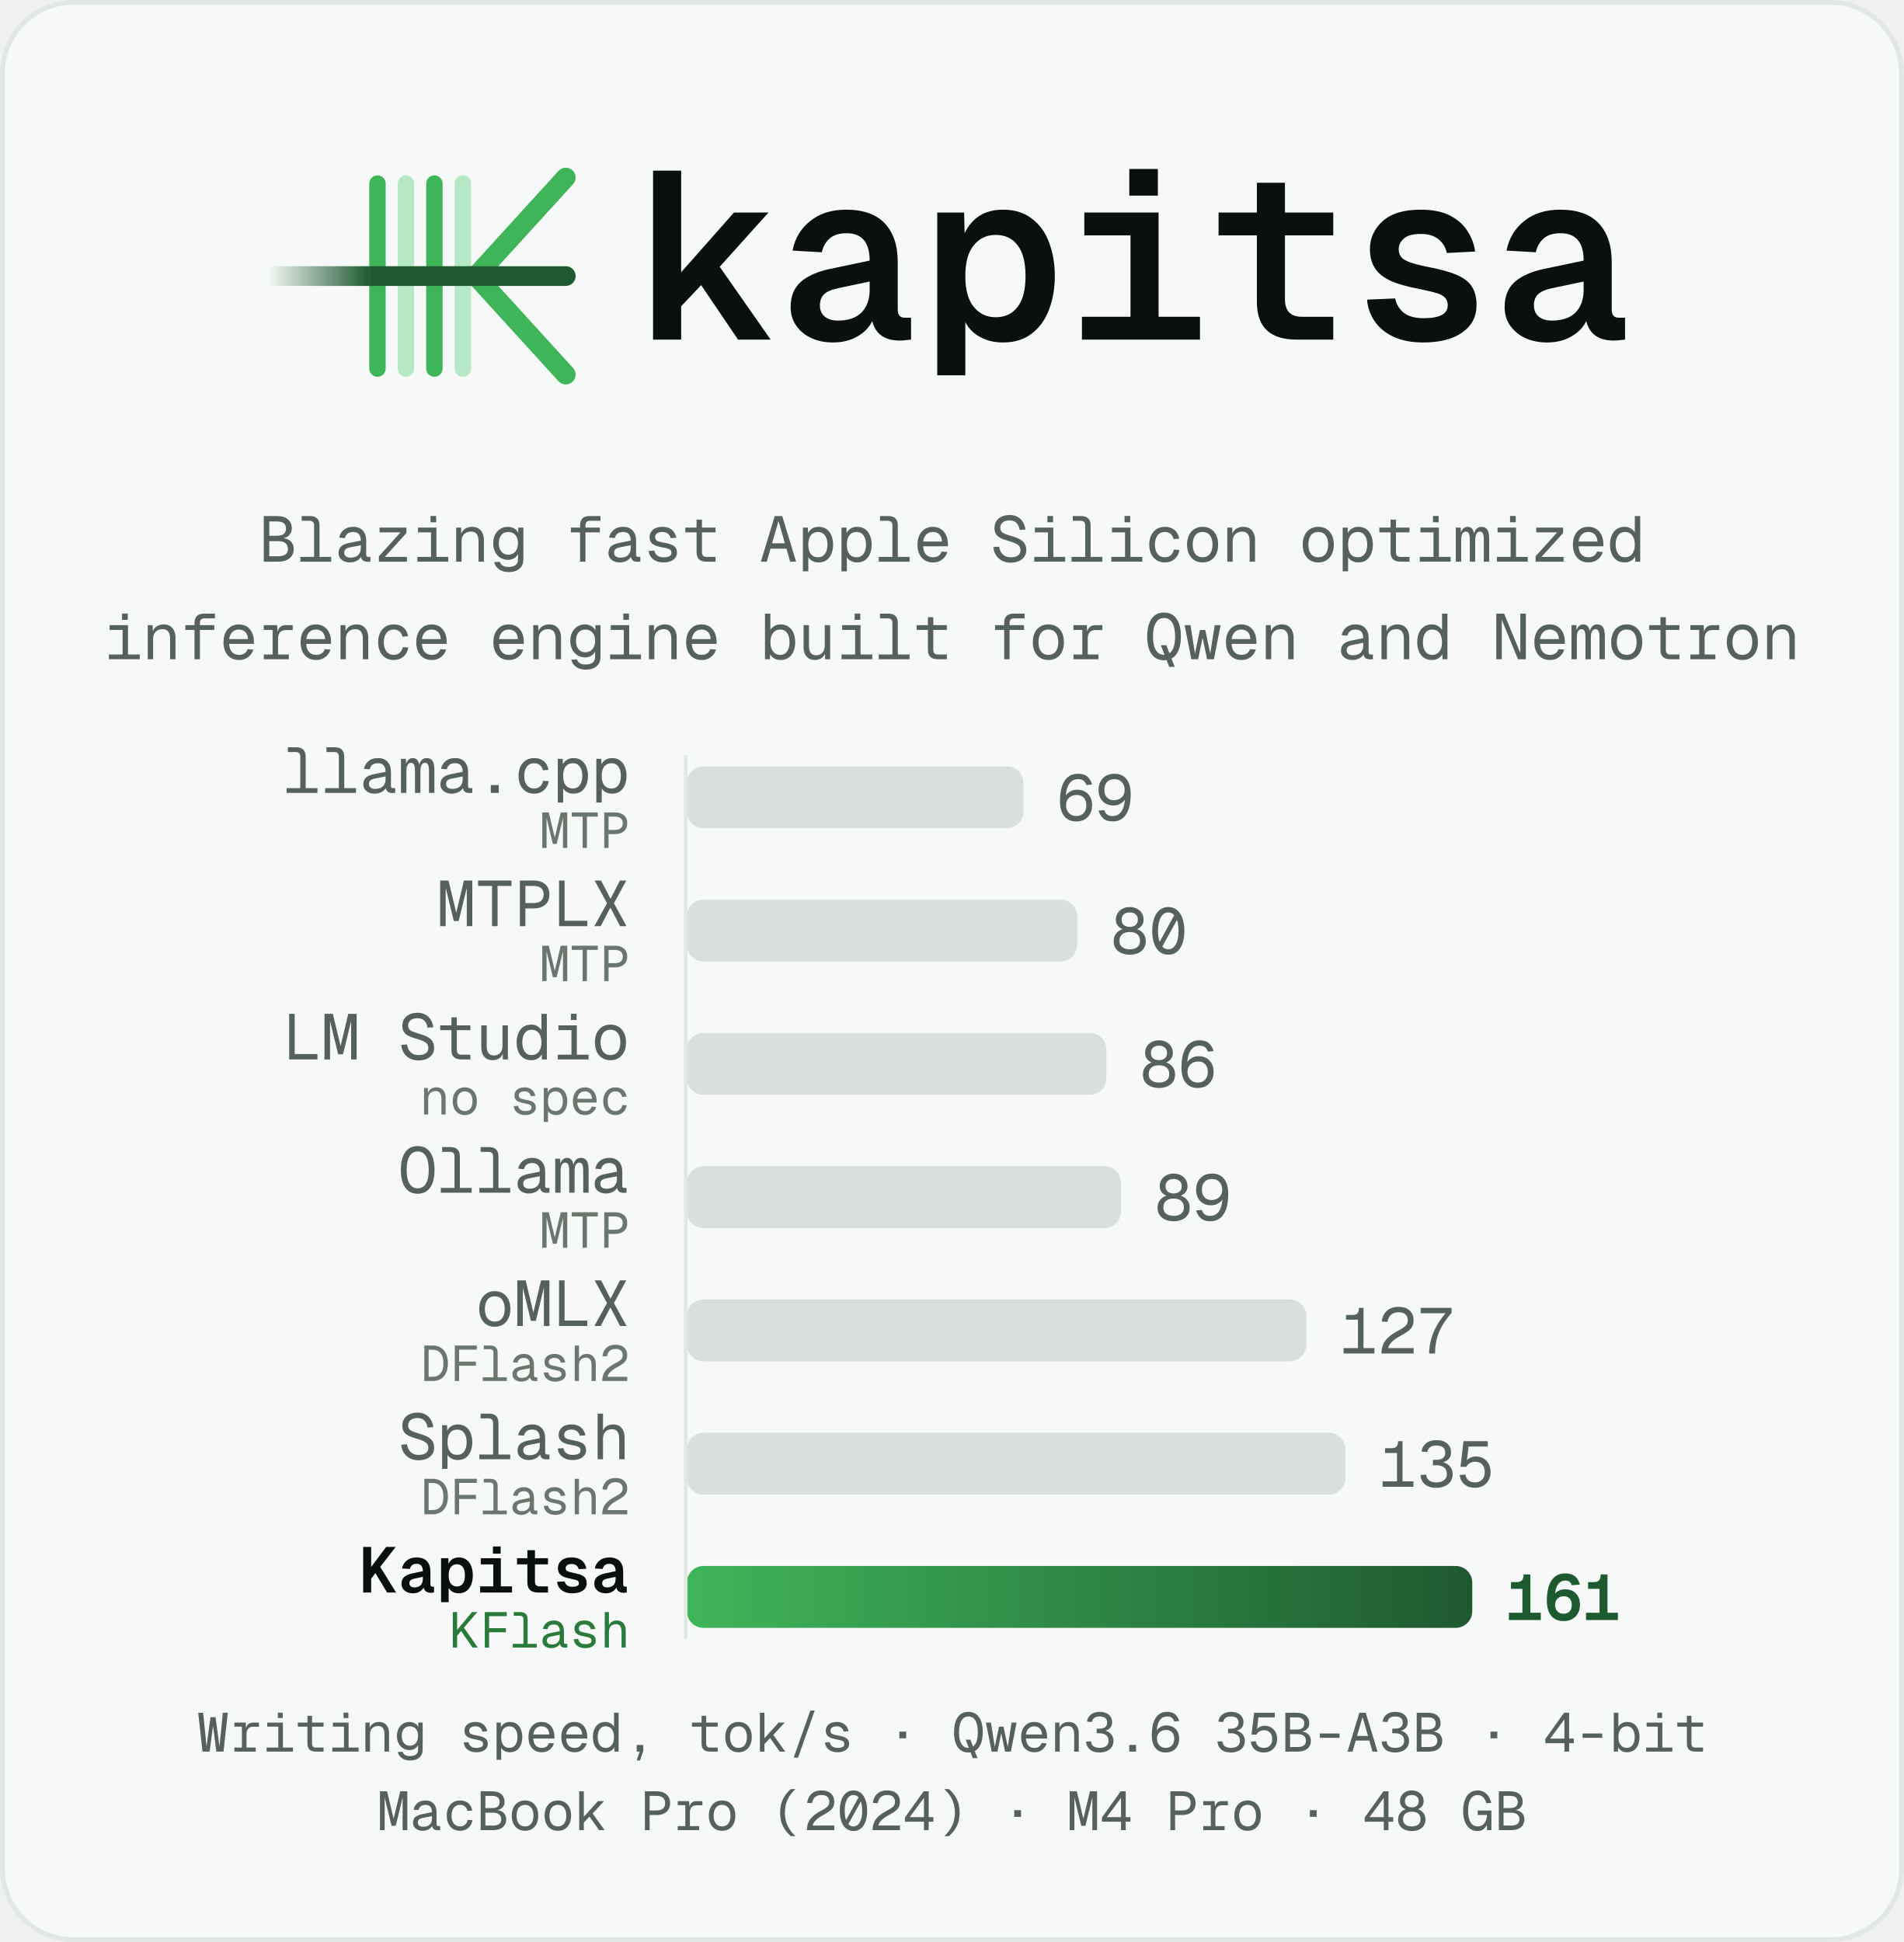
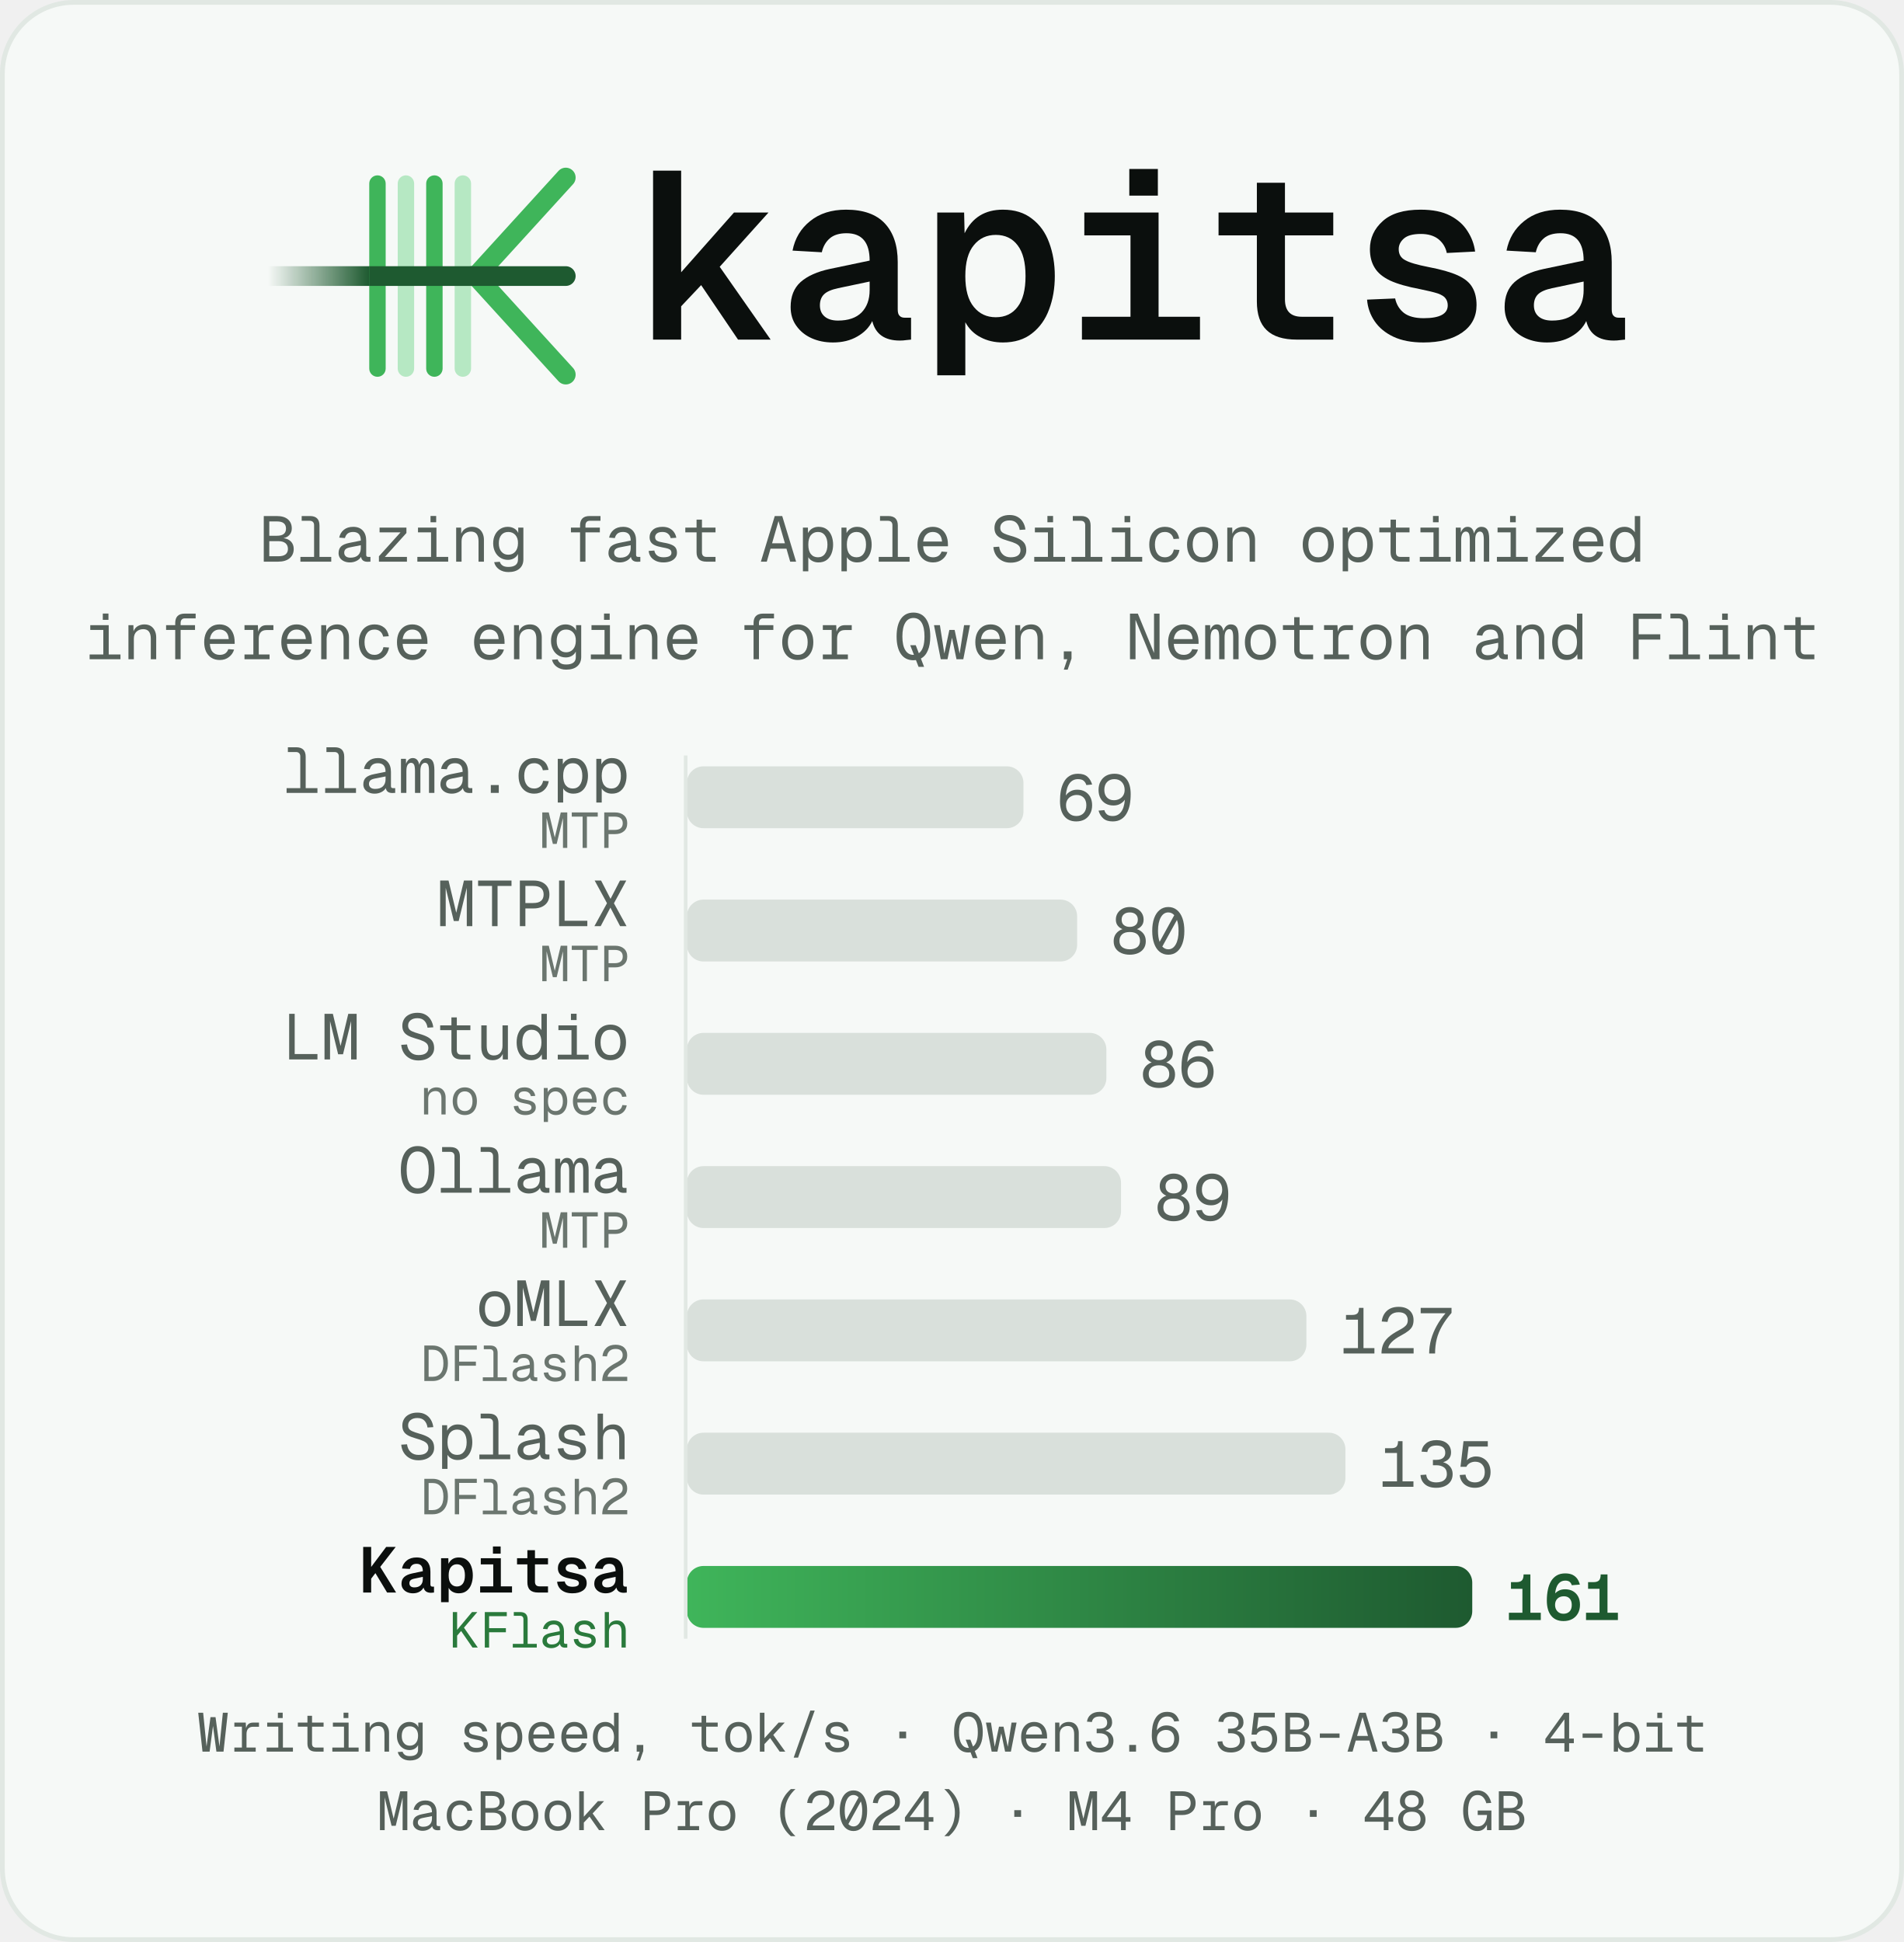
<svg xmlns="http://www.w3.org/2000/svg" width="800" height="816" viewBox="0 0 800 816" role="img" aria-labelledby="t d">
  <style>.f-bg{fill:#FFFFFF}.s-bg{stroke:#FFFFFF}.c-bg{stop-color:#FFFFFF}.f-card{fill:#F6F9F7}.s-card{stroke:#F6F9F7}.c-card{stop-color:#F6F9F7}.f-edge{fill:#E1E8E3}.s-edge{stroke:#E1E8E3}.c-edge{stop-color:#E1E8E3}.f-hi{fill:#1E5A30}.s-hi{stroke:#1E5A30}.c-hi{stop-color:#1E5A30}.f-main{fill:#3FB55A}.s-main{stroke:#3FB55A}.c-main{stop-color:#3FB55A}.f-dim{fill:#B6E8C3}.s-dim{stroke:#B6E8C3}.c-dim{stop-color:#B6E8C3}.f-text{fill:#0B0F0D}.s-text{stroke:#0B0F0D}.c-text{stop-color:#0B0F0D}.f-muted{fill:#56615B}.s-muted{stroke:#56615B}.c-muted{stop-color:#56615B}.f-bar{fill:#D9E0DB}.s-bar{stroke:#D9E0DB}.c-bar{stop-color:#D9E0DB}.f-rule{fill:#E1E8E3}.s-rule{stroke:#E1E8E3}.c-rule{stop-color:#E1E8E3}.f-method{fill:#6B766F}.s-method{stroke:#6B766F}.c-method{stop-color:#6B766F}.f-kmethod{fill:#2A7A3C}.s-kmethod{stroke:#2A7A3C}.c-kmethod{stop-color:#2A7A3C}@media (prefers-color-scheme:dark){.f-bg{fill:#0B0F0D}.s-bg{stroke:#0B0F0D}.c-bg{stop-color:#0B0F0D}.f-card{fill:#0B0F0D}.s-card{stroke:#0B0F0D}.c-card{stop-color:#0B0F0D}.f-edge{fill:#1F2924}.s-edge{stroke:#1F2924}.c-edge{stop-color:#1F2924}.f-hi{fill:#9DF0B0}.s-hi{stroke:#9DF0B0}.c-hi{stop-color:#9DF0B0}.f-main{fill:#3FB55A}.s-main{stroke:#3FB55A}.c-main{stop-color:#3FB55A}.f-dim{fill:#1E5A30}.s-dim{stroke:#1E5A30}.c-dim{stop-color:#1E5A30}.f-text{fill:#E8EEE9}.s-text{stroke:#E8EEE9}.c-text{stop-color:#E8EEE9}.f-muted{fill:#8A9690}.s-muted{stroke:#8A9690}.c-muted{stop-color:#8A9690}.f-bar{fill:#29332E}.s-bar{stroke:#29332E}.c-bar{stop-color:#29332E}.f-rule{fill:#1F2924}.s-rule{stroke:#1F2924}.c-rule{stop-color:#1F2924}.f-method{fill:#76827B}.s-method{stroke:#76827B}.c-method{stop-color:#76827B}.f-kmethod{fill:#3FB55A}.s-kmethod{stroke:#3FB55A}.c-kmethod{stop-color:#3FB55A}}</style>
  <defs>
    <linearGradient id="hnin" x1="0" x2="46.25" y1="0" y2="0" gradientUnits="userSpaceOnUse">
      <stop offset="0" class="c-hi" stop-opacity="0" />
      <stop offset="1" class="c-hi" />
    </linearGradient>
    <linearGradient id="hnk" x1="0" x2="1" y1="0" y2="0">
      <stop offset="0" class="c-main" />
      <stop offset="1" class="c-hi" />
    </linearGradient>
    <path id="gs0" d="m70 0v710h118v-427l222 251h145l-205-228 214-306h-137l-155 229-84-89v-140z" />
    <path id="gs1" d="m226-12q-50 0-90 18-40 18-64 52-24 33-24 79 0 67 42 105 43 38 123 55l167 35q0 115-97 115-46 0-71-22-25-22-33-58l-123 7q15 77 74 124 59 48 151 48 109 0 163-58 54-58 54-162v-199q0-20 8-27 7-8 22-8h26v-92q-6-1-20-2-13-2-27-2-96 0-116 82-19-40-63-65-43-25-102-25zm21 92q65 0 99 34 34 35 34 94v36l-133-28q-42-9-59-26-17-17-17-46 0-30 20-47 20-17 56-17z" />
    <path id="gs2" d="m64-150v684h113l2-87q48 99 161 99 74 0 122-38 49-37 72-100 24-64 24-141 0-77-24-140-23-63-72-101-48-38-122-38-53 0-94 22-41 21-64 63v-223zm246 244q59 0 92 44 33 43 33 129 0 86-33 129-33 44-92 44-57 0-92-43-36-43-36-130 0-87 36-130 35-43 92-43z" />
    <path id="gs3" d="m72 0v96h204v342h-194v96h312v-438h174v-96zm199 605v112h120v-112z" />
    <path id="gs4" d="m375 0q-86 0-127 40-41 39-41 120v278h-161v96h161v125h118v-125h203v-96h-203v-269q0-73 71-73h132v-96z" />
    <path id="gs5" d="m307-12q-75 0-126 24-51 24-79 65-28 41-32 91l118 5q8-38 37-61 29-22 83-22 101 0 101 54 0 17-9 29-8 12-33 21-25 8-74 18-80 15-126 36-46 22-65 54-20 32-20 78 0 70 54 118 53 48 159 48 76 0 124-25 48-25 73-65 26-40 32-86l-119-6q-7 35-35 58-28 22-74 22-49 0-71-19-22-19-22-45 0-32 27-46 26-15 98-29 79-15 123-35 44-20 61-50 18-30 18-75 0-73-60-115-60-42-163-42z" />
    <path id="gr6" d="m90 0v710h200q117 0 176-52 60-52 60-142 0-58-35-98-35-41-94-52 75-10 117-54 42-45 42-114 0-92-64-145-64-53-177-53zm86 403h118q74 0 108 29 34 29 34 82 0 54-34 83-34 29-108 29h-118zm0-319h140q77 0 114 30 36 30 36 84 0 57-38 89-38 32-112 32h-140z" />
    <path id="gr7" d="m60 0v74h213v494q0 32-18 50-18 18-50 18h-125v74h129q148 0 148-148v-488h183v-74z" />
    <path id="gr8" d="m230-12q-50 0-90 18-40 18-63 50-23 33-23 76 0 68 40 106 41 37 128 54l178 36q0 68-30 101-31 33-88 33-55 0-86-24-31-25-43-71l-89 7q15 75 72 122 56 46 146 46 96 0 149-58 53-57 53-158v-220q0-18 8-25 8-7 24-7h34v-74q-16-2-44-2-42 0-68 17-25 17-34 55l-1 5q-21-39-69-63-47-24-104-24zm8 74q81 0 122 41 40 41 40 107v46l-162-32q-54-10-75-30-21-21-21-54 0-37 26-58 25-20 70-20z" />
    <path id="gr9" d="m82 0v84l336 372h-326v74h418v-84l-336-372h344v-74z" />
    <path id="gra" d="m80 0v74h213v382h-203v74h287v-456h183v-74zm205 613v98h88v-98z" />
    <path id="grb" d="m84 0v530h77l2-95q21 54 67 81 47 26 102 26 61 0 102-27 40-27 61-73 21-45 21-101v-341h-84v317q0 74-29 113-29 38-89 38-61 0-104-38-42-39-42-113v-317z" />
    <path id="grc" d="m297-162q-85 0-145 42-60 42-77 112l88 6q12-37 43-58 30-22 91-22 72 0 111 29 38 29 38 87v86q-19-42-61-67-42-25-94-25-67 0-119 33-53 33-82 91-30 58-30 133 0 76 29 133 29 58 81 91 51 33 117 33 56 0 101-26 44-26 62-70v84h80v-494q0-93-62-146-61-52-171-52zm-2 270q68 0 109 48 41 47 42 129 2 82-40 129-42 48-111 48-70 0-109-48-38-47-38-129 0-82 40-129 39-48 107-48z" />
    <path id="grd" d="m212 0v456h-142v74h142v34q0 71 36 108 37 38 112 38h170v-74h-170q-31 0-48-20-16-19-16-52v-34h224v-74h-224v-456z" />
    <path id="gre" d="m310-12q-69 0-119 24-50 24-79 64-28 41-32 91l88 6q8-49 44-77 35-28 98-28 59 0 92 17 32 17 32 53 0 23-11 38-11 15-41 26-30 10-88 20-77 14-120 34-44 21-62 52-18 31-18 74 0 69 52 114 52 46 149 46 66 0 111-24 44-23 70-62 26-38 34-84l-88-6q-9 42-42 69-32 27-86 27-58 0-86-23-28-23-28-57 0-40 30-57 30-17 102-29 82-13 127-34 45-20 63-50 18-30 18-74 0-47-28-80-27-34-74-52-48-18-108-18z" />
    <path id="grf" d="m378 0q-153 0-153 146v310h-175v74h175v124h84v-124h211v-74h-211v-310q0-72 69-72h142v-74z" />
    <path id="gr10" d="m26 0l216 710h116l216-710h-92l-58 202h-248l-58-202zm274 632l-100-346h200z" />
    <path id="gr11" d="m80-150v680h78l1-85q24 47 67 72 42 25 96 25 79 0 130-39 50-39 74-102 24-63 24-136 0-73-24-136-24-63-74-102-51-39-130-39-52 0-94 22-43 22-64 60v-220zm234 218q69 0 108 52 40 52 40 145 0 93-40 145-39 52-108 52-69 0-110-50-40-49-40-147 0-97 40-147 40-50 110-50z" />
    <path id="gr12" d="m306-12q-75 0-130 34-54 34-84 96-29 63-29 147 0 84 29 146 30 62 84 97 53 34 126 34 69 0 122-32 53-33 83-95 30-62 30-151v-25h-386q5-85 45-128 41-43 110-43 52 0 86 24 33 25 46 65l90-7q-21-71-80-116-58-46-142-46zm-155 325h294q-6 77-45 113-39 36-98 36-61 0-100-38-40-37-51-111z" />
    <path id="gr13" d="m311-16q-75 0-133 31-58 31-93 85-35 55-41 127l90 6q11-79 58-122 46-43 121-43 74 0 113 28 40 29 40 81 0 34-16 59-15 24-58 46-42 21-125 44-74 21-119 46-46 26-66 62-21 37-21 90 0 60 29 106 28 45 81 70 53 26 126 26 73 0 125-30 52-29 82-80 31-51 39-116l-90-6q-9 65-47 106-39 42-111 42-66 0-105-32-39-31-39-82 0-33 15-54 14-22 51-38 37-17 104-36 87-24 139-54 51-30 74-71 22-41 22-100 0-56-31-99-31-44-86-68-55-24-128-24z" />
    <path id="gr14" d="m314-12q-74 0-129 34-55 34-85 96-30 63-30 147 0 84 30 146 30 62 85 97 55 34 129 34 89 0 148-48 58-47 74-136l-88-6q-12 53-48 82-35 28-86 28-73 0-114-52-42-53-42-145 0-92 42-145 41-52 114-52 51 0 88 30 38 30 50 90l88-6q-16-88-76-141-61-53-150-53z" />
    <path id="gr15" d="m300-12q-73 0-128 34-54 34-84 96-30 63-30 147 0 85 30 147 30 62 84 96 55 34 128 34 73 0 128-34 54-34 84-96 30-62 30-147 0-84-30-147-30-62-84-96-55-34-128-34zm0 80q73 0 114 52 40 53 40 145 0 92-40 145-41 52-114 52-73 0-114-52-40-53-40-145 0-92 40-145 41-52 114-52z" />
    <path id="gr16" d="m40 0v530h77l2-78q14 42 41 66 26 24 64 24 79 0 99-99l1-6q13 49 42 77 30 28 72 28 64 0 93-44 29-44 29-146v-352h-84v340q0 71-15 100-15 28-47 28-31 0-52-31-20-31-20-99v-338h-84v340q0 68-14 98-15 30-48 30-31 0-52-31-20-31-20-99v-338z" />
    <path id="gr17" d="m267-12q-70 0-121 34-51 34-78 96-28 62-28 147 0 85 28 147 27 62 78 96 51 34 121 34 56 0 98-26 42-27 61-60v254h84v-710h-76l-3 79q-23-43-66-67-43-24-98-24zm5 80q72 0 113 53 41 53 41 144 0 92-41 145-41 52-115 52-65 0-104-52-38-53-38-145 0-91 38-144 39-53 106-53z" />
    <path id="gr18" d="m90 0v74h138v382h-138v74h208l6-103q25 103 127 103h109v-76h-108q-58 0-89-34-31-35-31-100v-246h168v-74z" />
-     <path id="gr19" d="m333-12q-55 0-98 24-43 24-66 67l-3-79h-76v710h84v-254q19 33 61 60 42 26 98 26 70 0 121-34 51-34 78-96 28-62 28-147 0-85-28-147-27-62-78-96-51-34-121-34zm-5 80q67 0 106 53 38 53 38 144 0 92-38 145-39 52-104 52-73 0-114-52-42-53-42-145 0-91 41-144 41-53 113-53z" />
-     <path id="gr1a" d="m263-12q-79 0-126 54-47 53-47 147v341h84v-318q0-77 28-114 27-36 84-36 62 0 98 40 36 41 36 112v316h84v-530h-80v86q-44-98-161-98z" />
-     <path id="gr1b" d="m300-16q-126 0-194 96-68 96-68 274 0 179 68 276 68 96 194 96 126 0 194-96 68-97 68-276 0-131-38-218-37-88-108-125l50-130h-86l-41 106q-19-3-39-3zm0 84q4 0 8 0l-58 150h86l48-125q88 63 88 261 0 140-44 214-45 74-128 74-82 0-127-74-45-74-45-214 0-139 45-212 45-74 127-74z" />
-     <path id="gr1c" d="m125 0l-105 530h92l69-442 78 368h82l78-368 69 442h92l-104-530h-106l-70 334-70-334z" />
-     <path id="gr1d" d="m70 0v710h122l252-613v613h86v-710h-122l-252 613v-613z" />
+     <path id="gr19" d="m300-16q-126 0-194 96-68 96-68 274 0 179 68 276 68 96 194 96 126 0 194-96 68-97 68-276 0-131-38-218-37-88-108-125l50-130h-86l-41 106q-19-3-39-3zm0 84q4 0 8 0l-58 150h86l48-125q88 63 88 261 0 140-44 214-45 74-128 74-82 0-127-74-45-74-45-214 0-139 45-212 45-74 127-74z" />
+     <path id="gr1a" d="m125 0l-105 530h92l69-442 78 368h82l78-368 69 442h92l-104-530h-106l-70 334-70-334z" />
+     <path id="gr1b" d="m240-162l54 162h-54v122h120v-112l-60-172z" />
+     <path id="gr1c" d="m70 0v710h122l252-613v613h86v-710h-122l-252 613v-613z" />
+     <path id="gr1d" d="m100 0v710h440v-82h-354v-240h336v-82h-336v-306z" />
    <path id="gr1e" d="m238 0v122h124v-122z" />
    <path id="gr1f" d="m262 80l-126 517v-597h-86v710h130l120-501 120 501h130v-710h-86v597l-126-517z" />
    <path id="gr20" d="m257 0v626h-217v84h520v-84h-217v-626z" />
    <path id="gr21" d="m90 0v710h216q111 0 178-58 66-57 66-159 0-102-66-159-67-58-178-58h-130v-276zm86 360h120q84 0 124 34 40 35 40 99 0 65-40 99-40 34-124 34h-120z" />
    <path id="gr22" d="m302-16q-120 0-186 82-66 82-66 234 0 88 14 165 15 77 48 135 32 59 86 92 53 34 132 34 95 0 147-46 52-47 73-122l-90-8q-12 42-42 67-29 25-88 25-80 0-129-62-49-62-60-186l-1-7q26 39 72 65 45 26 106 26 70 0 122-30 52-30 81-84 29-55 29-128 0-78-32-134-31-57-86-88-56-30-130-30zm2 84q70 0 113 44 43 45 43 124 0 74-40 117-41 43-108 43-48 0-86-20-38-19-60-55-22-36-22-85 0-73 44-120 43-48 116-48z" />
    <path id="gr23" d="m298 726q120 0 186-82 66-82 66-234 0-88-14-165-15-77-48-135-32-59-86-92-53-34-132-34-94 0-146 46-53 47-74 122l90 8q12-42 42-67 30-25 88-25 80 0 129 62 49 62 60 186l1 7q-26-39-72-65-45-26-106-26-70 0-122 30-52 30-81 84-29 55-29 128 0 78 32 134 31 57 87 88 56 30 129 30zm-2-84q-70 0-113-44-43-44-43-124 0-73 40-116 41-44 108-44 48 0 86 20 38 19 60 55 22 36 22 85 0 74-43 121-43 47-117 47z" />
    <path id="gr24" d="m100 0v710h86v-626h354v-84z" />
    <path id="gr25" d="m50 0l196 357-192 353h100l147-285 147 285h98l-192-354 196-356h-100l-151 289-151-289z" />
    <path id="gr26" d="m300-16q-70 0-127 24-57 24-90 71-33 47-33 116 0 69 37 117 37 48 100 70-47 19-75 56-28 36-28 93 0 56 28 100 28 44 76 69 49 26 112 26 63 0 112-26 49-25 76-69 28-44 28-100 0-57-28-93-28-37-75-56 63-22 100-70 37-48 37-117 0-69-33-116-33-47-89-71-57-24-128-24zm0 433q57 0 92 29 34 28 34 85 0 51-34 81-33 30-92 30-58 0-92-30-34-30-34-81 0-57 34-85 35-29 92-29zm0-349q70 0 115 32 45 33 45 100 0 62-40 100-40 37-120 37-79 0-120-37-40-38-40-100 0-67 45-100 45-32 115-32z" />
    <path id="gr27" d="m300-16q-77 0-134 45-56 45-86 128-30 83-30 197 0 115 30 198 30 83 86 128 57 46 134 46 78 0 134-46 56-45 86-128 30-83 30-198 0-114-30-197-30-83-86-128-56-45-134-45zm-160 370q0-100 25-170l228 415q-39 43-93 43-74 0-117-78-43-77-43-210zm160-286q74 0 117 78 43 77 43 208 0 101-25 171l-228-414q39-43 93-43z" />
-     <path id="gr28" d="m300-16q-126 0-194 96-68 96-68 274 0 179 68 276 68 96 194 96 126 0 194-96 68-97 68-276 0-178-68-274-68-96-194-96zm0 84q83 0 128 74 44 73 44 212 0 140-44 214-45 74-128 74-82 0-127-74-45-74-45-214 0-139 45-212 45-74 127-74z" />
-     <path id="gr29" d="m90 0v710h168q92 0 160-42 69-41 106-120 38-80 38-194 0-114-38-193-37-79-106-120-68-41-160-41zm86 84h77q104 0 161 68 58 67 58 202 0 135-58 204-57 68-161 68h-77z" />
-     <path id="gr2a" d="m100 0v710h440v-82h-354v-240h336v-82h-336v-306z" />
+     <path id="gr28" d="m263-12q-79 0-126 54-47 53-47 147v341h84v-318q0-77 28-114 27-36 84-36 62 0 98 40 36 41 36 112v316h84v-530h-80v86q-44-98-161-98z" />
+     <path id="gr29" d="m300-16q-126 0-194 96-68 96-68 274 0 179 68 276 68 96 194 96 126 0 194-96 68-97 68-276 0-178-68-274-68-96-194-96zm0 84q83 0 128 74 44 73 44 212 0 140-44 214-45 74-128 74-82 0-127-74-45-74-45-214 0-139 45-212 45-74 127-74z" />
+     <path id="gr2a" d="m90 0v710h168q92 0 160-42 69-41 106-120 38-80 38-194 0-114-38-193-37-79-106-120-68-41-160-41zm86 84h77q104 0 161 68 58 67 58 202 0 135-58 204-57 68-161 68h-77z" />
    <path id="gr2b" d="m100 0v710h84v-263q21 49 63 72 42 23 96 23 86 0 131-56 46-56 46-145v-341h-84v317q0 151-111 151-64 0-103-39-38-39-38-113v-316z" />
    <path id="gr2c" d="m50 0q0 75 24 136 23 60 82 115 60 55 166 111 49 26 79 48 30 22 44 47 14 25 14 61 0 55-35 90-36 34-107 34-75 0-119-39-43-39-54-111l-90 6q12 104 80 166 68 62 183 62 110 0 171-57 61-57 61-149 0-54-18-94-18-39-61-73-42-34-116-73-96-51-146-103-49-52-52-93h394v-84z" />
    <path id="gr2d" d="m60 0v84h224v442h-186v74h96q57 0 82 25 24 25 24 85h70v-626h170v-84z" />
    <path id="gr2e" d="m192 0q0 110 30 220 31 109 88 212 57 103 136 194h-386v84h480v-78q-89-102-146-202-57-99-84-204-26-106-26-226z" />
    <path id="gr2f" d="m294-16q-115 0-177 56-62 55-67 143l89 6q6-65 49-93 42-28 106-28 43 0 81 12 38 13 61 42 24 28 24 76 0 71-46 104-46 33-115 33h-56v84h56q37 0 68 11 31 11 49 36 19 24 19 64 0 55-35 84-35 28-101 28-67 0-101-27-35-27-42-74l-90 6q10 80 70 129 60 50 163 50 104 0 165-52 61-51 61-140 0-114-123-152 69-19 108-68 40-48 40-116 0-68-33-116-33-48-91-73-58-25-132-25z" />
    <path id="gr30" d="m298-16q-69 0-120 25-52 25-82 70-31 45-36 104l90 6q8-60 48-91 39-30 100-30 69 0 110 42 42 43 42 118 0 75-40 118-39 44-110 44-42 0-80-20-39-21-56-59h-92l47 399h378v-84h-299l-26-214q26 30 64 45 38 15 76 15 68 0 120-32 51-31 80-86 28-55 28-126 0-71-31-126-31-56-85-87-55-31-126-31z" />
    <path id="gs31" d="m52 0v710h124v-312l234 312h148l-241-311 247-399h-140l-182 302-66-86v-216z" />
    <path id="gr32" d="m60 0v710h86v-356l298 356h106l-267-312 277-398h-106l-228 331-80-93v-238z" />
    <path id="gs33" d="m52 0v114h210v372h-178v104h84q60 0 86 27 26 27 26 93h106v-596h162v-114z" />
    <path id="gs34" d="m302-16q-126 0-193 84-67 83-67 236 0 89 16 166 15 76 49 134 34 57 89 90 54 32 132 32 68 0 114-22 46-23 74-62 27-40 40-90l-126-10q-9 32-32 52-23 20-70 20-63 0-104-48-41-47-53-151 26 28 65 46 39 18 91 18 70 0 122-30 52-30 81-84 28-54 28-126 0-78-32-135-32-58-90-89-57-31-134-31zm-1 114q60 0 95 36 34 35 34 102 0 62-32 98-32 36-91 36-61 0-99-36-38-37-38-99 0-58 35-97 35-40 96-40z" />
    <path id="gr35" d="m108 0l-78 710h90l62-617 72 537h92l72-537 62 617h90l-78-710h-130l-62 469-62-469z" />
-     <path id="gr36" d="m240-162l54 162h-54v122h120v-112l-60-172z" />
-     <path id="gr37" d="m90 0v710h84v-465l258 285h112l-209-225 219-305h-102l-174 248-104-110v-138z" />
-     <path id="gr38" d="m108-110l304 860h80l-304-860z" />
-     <path id="gr39" d="m238 243v122h124v-122z" />
-     <path id="gr3a" d="m120 252v79h360v-79z" />
-     <path id="gr3b" d="m388 0v154h-348v78l342 478h92v-472h86v-84h-86v-154zm-260 238h260v352z" />
+     <path id="gr36" d="m90 0v710h84v-465l258 285h112l-209-225 219-305h-102l-174 248-104-110v-138z" />
+     <path id="gr37" d="m108-110l304 860h80l-304-860z" />
+     <path id="gr38" d="m238 243v122h124v-122z" />
+     <path id="gr39" d="m120 252v79h360v-79z" />
+     <path id="gr3a" d="m388 0v154h-348v78l342 478h92v-472h86v-84h-86v-154zm-260 238h260v352z" />
+     <path id="gr3b" d="m333-12q-55 0-98 24-43 24-66 67l-3-79h-76v710h84v-254q19 33 61 60 42 26 98 26 70 0 121-34 51-34 78-96 28-62 28-147 0-85-28-147-27-62-78-96-51-34-121-34zm-5 80q67 0 106 53 38 53 38 144 0 92-38 145-39 52-104 52-73 0-114-52-42-53-42-145 0-91 41-144 41-53 113-53z" />
    <path id="gr3c" d="m356-110q-78 69-120 140-43 72-60 144-16 73-16 146 0 73 16 146 17 72 60 144 42 71 120 140h84q-75-71-117-143-42-72-59-143-17-72-17-144 0-72 17-144 17-71 59-142 42-72 117-144z" />
    <path id="gr3d" d="m244-110h-84q75 72 117 144 42 71 59 142 17 72 17 144 0 72-17 144-17 71-59 143-42 72-117 143h84q78-69 120-140 43-72 60-144 16-73 16-146 0-73-16-146-17-72-60-144-42-71-120-140z" />
    <path id="gr3e" d="m298-16q-75 0-134 42-58 41-92 124-34 82-34 204 0 115 32 198 31 83 90 128 59 46 142 46 65 0 116-29 50-29 84-81 34-51 49-118l-90-6q-17 66-57 108-39 42-102 42-83 0-128-75-46-75-46-213 0-137 46-212 47-74 132-74 76 0 120 58 45 59 48 151h-170v82h250v-359h-80l-2 98q-25-52-66-83-42-31-108-31z" />
  </defs>
  <rect x="1" y="1" width="798" height="814" rx="30" class="f-card s-edge" stroke-width="2" />
  <g transform="translate(112.6 70) scale(0.92)" fill="none">
    <path d="M0 50H46.75" stroke="url(#hnin)" stroke-width="9" />
    <rect x="46.25" y="4" width="7.5" height="92" rx="3.75" class="f-main" />
    <rect x="59.25" y="4" width="7.5" height="92" rx="3.75" class="f-dim" />
    <rect x="72.25" y="4" width="7.5" height="92" rx="3.75" class="f-main" />
    <rect x="85.25" y="4" width="7.5" height="92" rx="3.75" class="f-dim" />
    <path d="M46.25 50H95" class="s-hi" stroke-width="9" />
    <path d="M95 50L136 5M95 50L136 95" class="s-main" stroke-width="9" stroke-linecap="round" />
    <path d="M93 50H136" class="s-hi" stroke-width="9" stroke-linecap="round" />
  </g>
  <g transform="translate(267.4 142.7) scale(0.1 -0.1)" class="f-text">
    <use href="#gs0" />
    <use href="#gs1" x="600" />
    <use href="#gs2" x="1200" />
    <use href="#gs3" x="1800" />
    <use href="#gs4" x="2400" />
    <use href="#gs5" x="3000" />
    <use href="#gs1" x="3600" />
  </g>
  <g transform="translate(108.4 236) scale(0.027 -0.027)" class="f-muted">
    <use href="#gr6" />
    <use href="#gr7" x="600" />
    <use href="#gr8" x="1200" />
    <use href="#gr9" x="1800" />
    <use href="#gra" x="2400" />
    <use href="#grb" x="3000" />
    <use href="#grc" x="3600" />
    <use href="#grd" x="4800" />
    <use href="#gr8" x="5400" />
    <use href="#gre" x="6000" />
    <use href="#grf" x="6600" />
    <use href="#gr10" x="7800" />
    <use href="#gr11" x="8400" />
    <use href="#gr11" x="9000" />
    <use href="#gr7" x="9600" />
    <use href="#gr12" x="10200" />
    <use href="#gr13" x="11400" />
    <use href="#gra" x="12000" />
    <use href="#gr7" x="12600" />
    <use href="#gra" x="13200" />
    <use href="#gr14" x="13800" />
    <use href="#gr15" x="14400" />
    <use href="#grb" x="15000" />
    <use href="#gr15" x="16200" />
    <use href="#gr11" x="16800" />
    <use href="#grf" x="17400" />
    <use href="#gra" x="18000" />
    <use href="#gr16" x="18600" />
    <use href="#gra" x="19200" />
    <use href="#gr9" x="19800" />
    <use href="#gr12" x="20400" />
    <use href="#gr17" x="21000" />
  </g>
-   <g transform="translate(43.6 277) scale(0.027 -0.027)" class="f-muted">
+   <g transform="translate(35.5 277) scale(0.027 -0.027)" class="f-muted">
    <use href="#gra" />
    <use href="#grb" x="600" />
    <use href="#grd" x="1200" />
    <use href="#gr12" x="1800" />
    <use href="#gr18" x="2400" />
    <use href="#gr12" x="3000" />
    <use href="#grb" x="3600" />
    <use href="#gr14" x="4200" />
    <use href="#gr12" x="4800" />
    <use href="#gr12" x="6000" />
    <use href="#grb" x="6600" />
    <use href="#grc" x="7200" />
    <use href="#gra" x="7800" />
    <use href="#grb" x="8400" />
    <use href="#gr12" x="9000" />
-     <use href="#gr19" x="10200" />
-     <use href="#gr1a" x="10800" />
-     <use href="#gra" x="11400" />
-     <use href="#gr7" x="12000" />
-     <use href="#grf" x="12600" />
-     <use href="#grd" x="13800" />
-     <use href="#gr15" x="14400" />
-     <use href="#gr18" x="15000" />
-     <use href="#gr1b" x="16200" />
-     <use href="#gr1c" x="16800" />
-     <use href="#gr12" x="17400" />
-     <use href="#grb" x="18000" />
-     <use href="#gr8" x="19200" />
-     <use href="#grb" x="19800" />
-     <use href="#gr17" x="20400" />
-     <use href="#gr1d" x="21600" />
-     <use href="#gr12" x="22200" />
-     <use href="#gr16" x="22800" />
-     <use href="#gr15" x="23400" />
-     <use href="#grf" x="24000" />
-     <use href="#gr18" x="24600" />
-     <use href="#gr15" x="25200" />
+     <use href="#grd" x="10200" />
+     <use href="#gr15" x="10800" />
+     <use href="#gr18" x="11400" />
+     <use href="#gr19" x="12600" />
+     <use href="#gr1a" x="13200" />
+     <use href="#gr12" x="13800" />
+     <use href="#grb" x="14400" />
+     <use href="#gr1b" x="15000" />
+     <use href="#gr1c" x="16200" />
+     <use href="#gr12" x="16800" />
+     <use href="#gr16" x="17400" />
+     <use href="#gr15" x="18000" />
+     <use href="#grf" x="18600" />
+     <use href="#gr18" x="19200" />
+     <use href="#gr15" x="19800" />
+     <use href="#grb" x="20400" />
+     <use href="#gr8" x="21600" />
+     <use href="#grb" x="22200" />
+     <use href="#gr17" x="22800" />
+     <use href="#gr1d" x="24000" />
+     <use href="#gr7" x="24600" />
+     <use href="#gra" x="25200" />
    <use href="#grb" x="25800" />
+     <use href="#grf" x="26400" />
  </g>
  <rect x="288.6" y="322" width="141.43" height="26" rx="7" class="f-bar" />
  <g transform="translate(118.8 333.16) scale(0.027 -0.027)" class="f-muted">
    <use href="#gr7" />
    <use href="#gr7" x="600" />
    <use href="#gr8" x="1200" />
    <use href="#gr16" x="1800" />
    <use href="#gr8" x="2400" />
    <use href="#gr1e" x="3000" />
    <use href="#gr14" x="3600" />
    <use href="#gr11" x="4200" />
    <use href="#gr11" x="4800" />
  </g>
  <g transform="translate(226.8 356.28) scale(0.021 -0.021)" class="f-method">
    <use href="#gr1f" />
    <use href="#gr20" x="600" />
    <use href="#gr21" x="1200" />
  </g>
  <g transform="translate(444.03 344.72) scale(0.027 -0.027)" class="f-muted">
    <use href="#gr22" />
    <use href="#gr23" x="600" />
  </g>
  <rect x="288.6" y="378" width="163.98" height="26" rx="7" class="f-bar" />
  <g transform="translate(183.6 389.16) scale(0.027 -0.027)" class="f-muted">
    <use href="#gr1f" />
    <use href="#gr20" x="600" />
    <use href="#gr21" x="1200" />
    <use href="#gr24" x="1800" />
    <use href="#gr25" x="2400" />
  </g>
  <g transform="translate(226.8 412.28) scale(0.021 -0.021)" class="f-method">
    <use href="#gr1f" />
    <use href="#gr20" x="600" />
    <use href="#gr21" x="1200" />
  </g>
  <g transform="translate(466.58 400.72) scale(0.027 -0.027)" class="f-muted">
    <use href="#gr26" />
    <use href="#gr27" x="600" />
  </g>
  <rect x="288.6" y="434" width="176.27" height="26" rx="7" class="f-bar" />
  <g transform="translate(118.8 445.16) scale(0.027 -0.027)" class="f-muted">
    <use href="#gr24" />
    <use href="#gr1f" x="600" />
    <use href="#gr13" x="1800" />
    <use href="#grf" x="2400" />
-     <use href="#gr1a" x="3000" />
+     <use href="#gr28" x="3000" />
    <use href="#gr17" x="3600" />
    <use href="#gra" x="4200" />
    <use href="#gr15" x="4800" />
  </g>
  <g transform="translate(176.4 468.28) scale(0.021 -0.021)" class="f-method">
    <use href="#grb" />
    <use href="#gr15" x="600" />
    <use href="#gre" x="1800" />
    <use href="#gr11" x="2400" />
    <use href="#gr12" x="3000" />
    <use href="#gr14" x="3600" />
  </g>
  <g transform="translate(478.87 456.72) scale(0.027 -0.027)" class="f-muted">
    <use href="#gr26" />
    <use href="#gr22" x="600" />
  </g>
  <rect x="288.6" y="490" width="182.42" height="26" rx="7" class="f-bar" />
  <g transform="translate(167.4 501.16) scale(0.027 -0.027)" class="f-muted">
-     <use href="#gr28" />
+     <use href="#gr29" />
    <use href="#gr7" x="600" />
    <use href="#gr7" x="1200" />
    <use href="#gr8" x="1800" />
    <use href="#gr16" x="2400" />
    <use href="#gr8" x="3000" />
  </g>
  <g transform="translate(226.8 524.28) scale(0.021 -0.021)" class="f-method">
    <use href="#gr1f" />
    <use href="#gr20" x="600" />
    <use href="#gr21" x="1200" />
  </g>
  <g transform="translate(485.02 512.72) scale(0.027 -0.027)" class="f-muted">
    <use href="#gr26" />
    <use href="#gr23" x="600" />
  </g>
  <rect x="288.6" y="546" width="260.31" height="26" rx="7" class="f-bar" />
  <g transform="translate(199.8 557.16) scale(0.027 -0.027)" class="f-muted">
    <use href="#gr15" />
    <use href="#gr1f" x="600" />
    <use href="#gr24" x="1200" />
    <use href="#gr25" x="1800" />
  </g>
  <g transform="translate(176.4 580.28) scale(0.021 -0.021)" class="f-method">
-     <use href="#gr29" />
-     <use href="#gr2a" x="600" />
+     <use href="#gr2a" />
+     <use href="#gr1d" x="600" />
    <use href="#gr7" x="1200" />
    <use href="#gr8" x="1800" />
    <use href="#gre" x="2400" />
    <use href="#gr2b" x="3000" />
    <use href="#gr2c" x="3600" />
  </g>
  <g transform="translate(562.91 568.72) scale(0.027 -0.027)" class="f-muted">
    <use href="#gr2d" />
    <use href="#gr2c" x="600" />
    <use href="#gr2e" x="1200" />
  </g>
  <rect x="288.6" y="602" width="276.71" height="26" rx="7" class="f-bar" />
  <g transform="translate(167.4 613.16) scale(0.027 -0.027)" class="f-muted">
    <use href="#gr13" />
    <use href="#gr11" x="600" />
    <use href="#gr7" x="1200" />
    <use href="#gr8" x="1800" />
    <use href="#gre" x="2400" />
    <use href="#gr2b" x="3000" />
  </g>
  <g transform="translate(176.4 636.28) scale(0.021 -0.021)" class="f-method">
-     <use href="#gr29" />
-     <use href="#gr2a" x="600" />
+     <use href="#gr2a" />
+     <use href="#gr1d" x="600" />
    <use href="#gr7" x="1200" />
    <use href="#gr8" x="1800" />
    <use href="#gre" x="2400" />
    <use href="#gr2b" x="3000" />
    <use href="#gr2c" x="3600" />
  </g>
  <g transform="translate(579.31 624.72) scale(0.027 -0.027)" class="f-muted">
    <use href="#gr2d" />
    <use href="#gr2f" x="600" />
    <use href="#gr30" x="1200" />
  </g>
  <rect x="288.6" y="658" width="330" height="26" rx="7" fill="url(#hnk)" />
  <g transform="translate(151.2 669.16) scale(0.027 -0.027)" class="f-text">
    <use href="#gs31" />
    <use href="#gs1" x="600" />
    <use href="#gs2" x="1200" />
    <use href="#gs3" x="1800" />
    <use href="#gs4" x="2400" />
    <use href="#gs5" x="3000" />
    <use href="#gs1" x="3600" />
  </g>
  <g transform="translate(189 692.28) scale(0.021 -0.021)" class="f-kmethod">
    <use href="#gr32" />
-     <use href="#gr2a" x="600" />
+     <use href="#gr1d" x="600" />
    <use href="#gr7" x="1200" />
    <use href="#gr8" x="1800" />
    <use href="#gre" x="2400" />
    <use href="#gr2b" x="3000" />
  </g>
  <g transform="translate(632.6 680.72) scale(0.027 -0.027)" class="f-hi">
    <use href="#gs33" />
    <use href="#gs34" x="600" />
    <use href="#gs33" x="1200" />
  </g>
  <path d="M288.1 317.44V688.56" class="s-rule" stroke-width="1.5" />
  <g transform="translate(82.6 736) scale(0.023 -0.023)" class="f-muted">
    <use href="#gr35" />
    <use href="#gr18" x="600" />
    <use href="#gra" x="1200" />
    <use href="#grf" x="1800" />
    <use href="#gra" x="2400" />
    <use href="#grb" x="3000" />
    <use href="#grc" x="3600" />
    <use href="#gre" x="4800" />
    <use href="#gr11" x="5400" />
    <use href="#gr12" x="6000" />
    <use href="#gr12" x="6600" />
    <use href="#gr17" x="7200" />
-     <use href="#gr36" x="7800" />
+     <use href="#gr1b" x="7800" />
    <use href="#grf" x="9000" />
    <use href="#gr15" x="9600" />
-     <use href="#gr37" x="10200" />
-     <use href="#gr38" x="10800" />
+     <use href="#gr36" x="10200" />
+     <use href="#gr37" x="10800" />
    <use href="#gre" x="11400" />
-     <use href="#gr39" x="12600" />
-     <use href="#gr1b" x="13800" />
-     <use href="#gr1c" x="14400" />
+     <use href="#gr38" x="12600" />
+     <use href="#gr19" x="13800" />
+     <use href="#gr1a" x="14400" />
    <use href="#gr12" x="15000" />
    <use href="#grb" x="15600" />
    <use href="#gr2f" x="16200" />
    <use href="#gr1e" x="16800" />
    <use href="#gr22" x="17400" />
    <use href="#gr2f" x="18600" />
    <use href="#gr30" x="19200" />
    <use href="#gr6" x="19800" />
-     <use href="#gr3a" x="20400" />
+     <use href="#gr39" x="20400" />
    <use href="#gr10" x="21000" />
    <use href="#gr2f" x="21600" />
    <use href="#gr6" x="22200" />
-     <use href="#gr39" x="23400" />
-     <use href="#gr3b" x="24600" />
-     <use href="#gr3a" x="25200" />
-     <use href="#gr19" x="25800" />
+     <use href="#gr38" x="23400" />
+     <use href="#gr3a" x="24600" />
+     <use href="#gr39" x="25200" />
+     <use href="#gr3b" x="25800" />
    <use href="#gra" x="26400" />
    <use href="#grf" x="27000" />
  </g>
  <g transform="translate(158.5 769) scale(0.023 -0.023)" class="f-muted">
    <use href="#gr1f" />
    <use href="#gr8" x="600" />
    <use href="#gr14" x="1200" />
    <use href="#gr6" x="1800" />
    <use href="#gr15" x="2400" />
    <use href="#gr15" x="3000" />
-     <use href="#gr37" x="3600" />
+     <use href="#gr36" x="3600" />
    <use href="#gr21" x="4800" />
    <use href="#gr18" x="5400" />
    <use href="#gr15" x="6000" />
    <use href="#gr3c" x="7200" />
    <use href="#gr2c" x="7800" />
    <use href="#gr27" x="8400" />
    <use href="#gr2c" x="9000" />
-     <use href="#gr3b" x="9600" />
+     <use href="#gr3a" x="9600" />
    <use href="#gr3d" x="10200" />
-     <use href="#gr39" x="11400" />
+     <use href="#gr38" x="11400" />
    <use href="#gr1f" x="12600" />
-     <use href="#gr3b" x="13200" />
+     <use href="#gr3a" x="13200" />
    <use href="#gr21" x="14400" />
    <use href="#gr18" x="15000" />
    <use href="#gr15" x="15600" />
-     <use href="#gr39" x="16800" />
-     <use href="#gr3b" x="18000" />
+     <use href="#gr38" x="16800" />
+     <use href="#gr3a" x="18000" />
    <use href="#gr26" x="18600" />
    <use href="#gr3e" x="19800" />
    <use href="#gr6" x="20400" />
  </g>
</svg>
